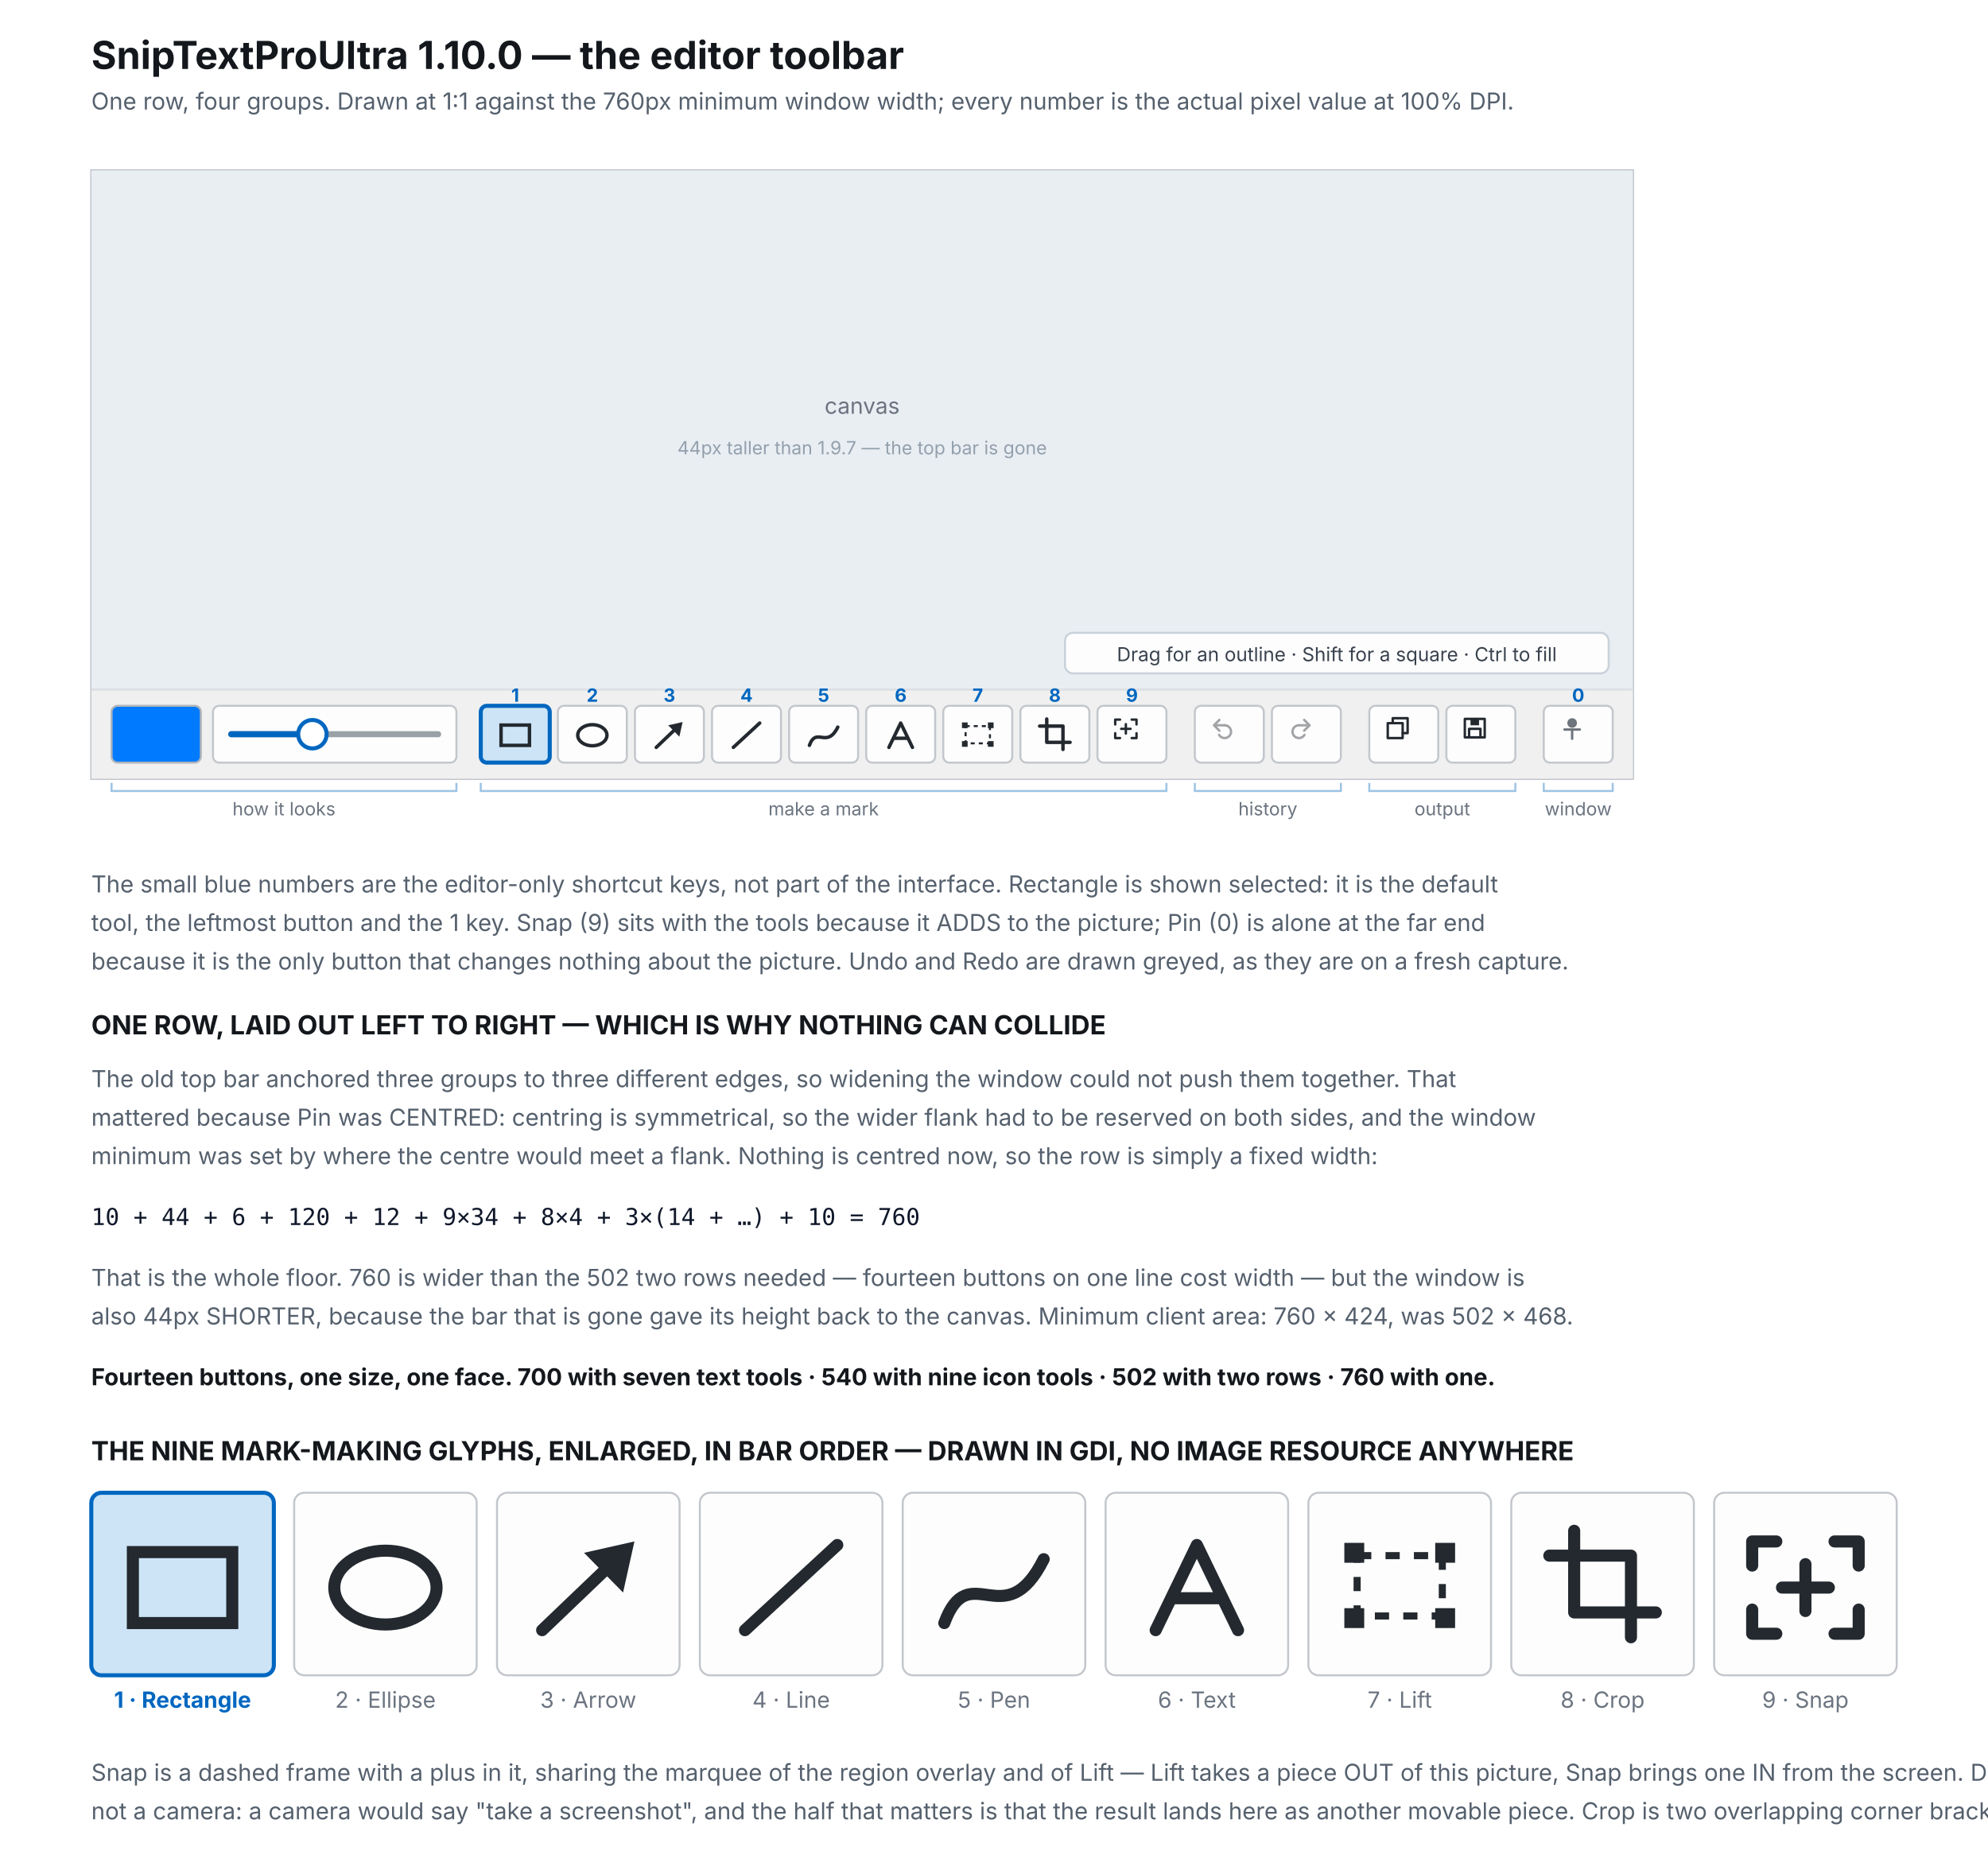
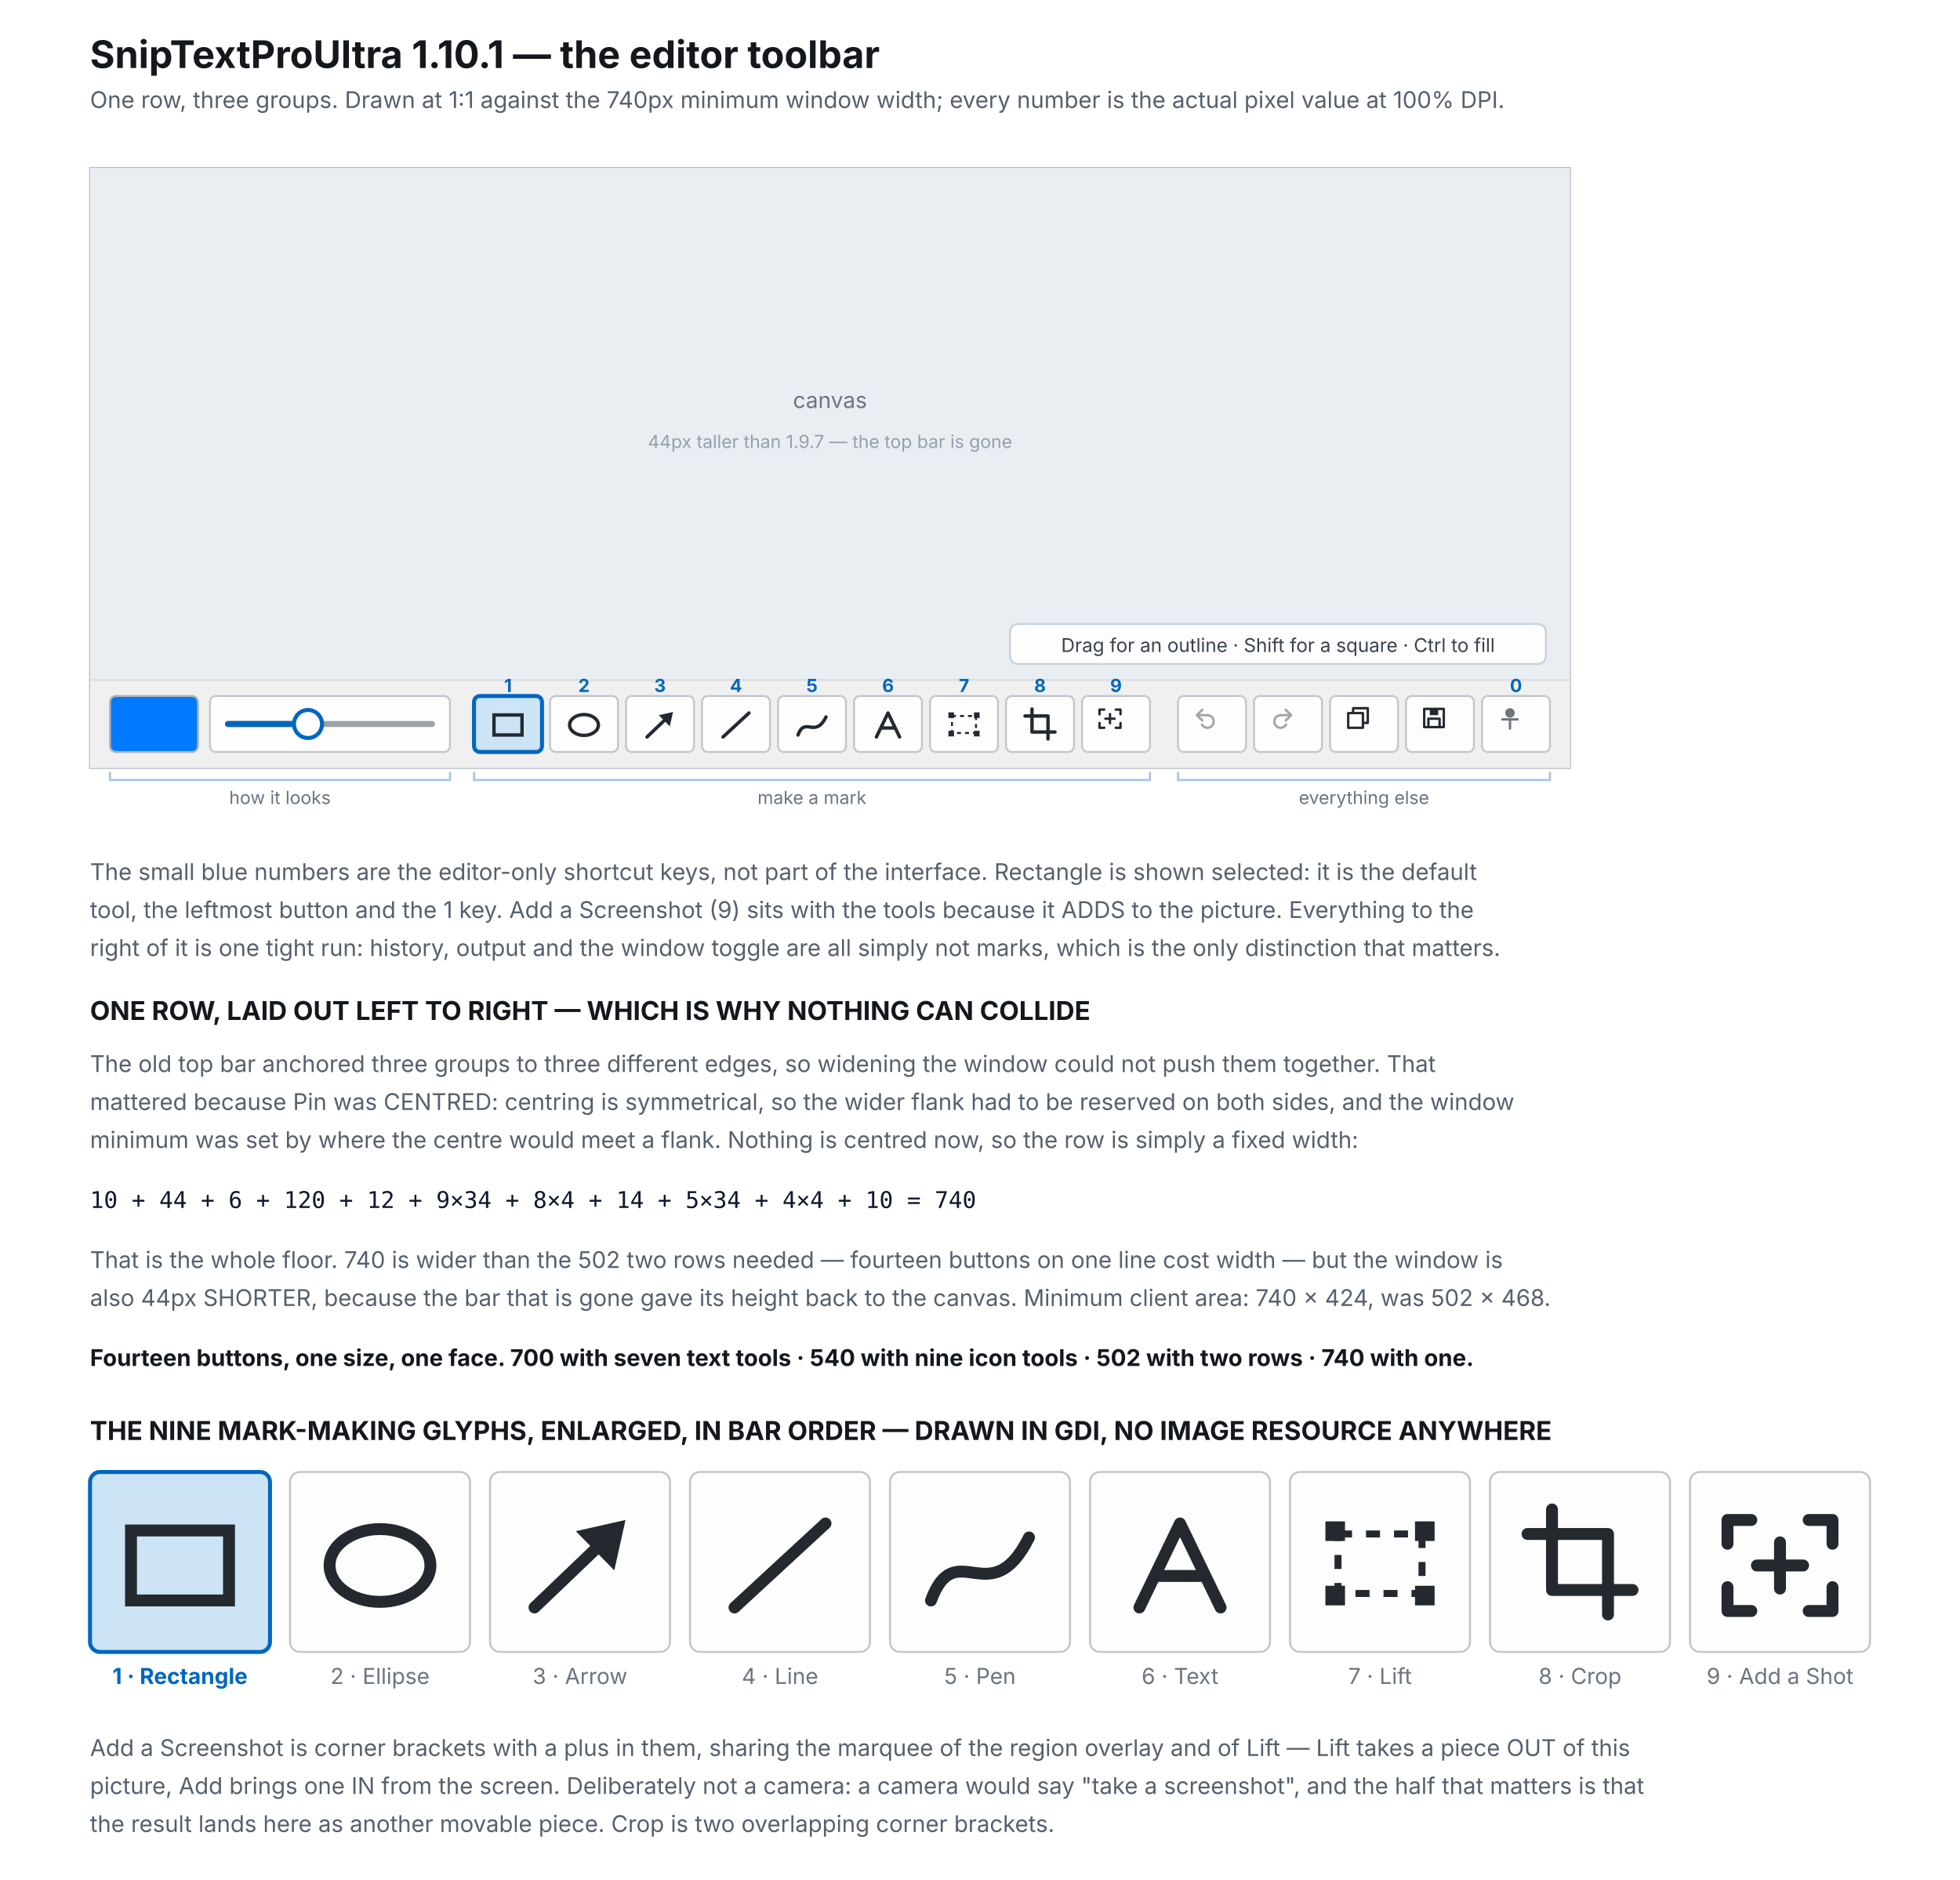
- <svg xmlns="http://www.w3.org/2000/svg" viewBox="0 0 980 920" width="980" height="920" font-family="Segoe UI, Inter, Helvetica, Arial, sans-serif">
+ <svg xmlns="http://www.w3.org/2000/svg" viewBox="0 0 980 940" width="980" height="940" font-family="Segoe UI, Inter, Helvetica, Arial, sans-serif">
  <defs>
    <g id="g-rect">
      <rect x="3" y="5.5" width="14" height="10" fill="none" stroke="#23292f" stroke-width="1.7" />
    </g>
    <g id="g-ellipse">
      <ellipse cx="10" cy="10.5" rx="7.2" ry="5.2" fill="none" stroke="#23292f" stroke-width="1.7" />
    </g>
    <g id="g-arrow">
      <path d="M3.5 16.5 L15 5.5" fill="none" stroke="#23292f" stroke-width="1.7" stroke-linecap="round" />
      <path d="M16.5 4 L9.4 5.6 L14.9 11.2 z" fill="#23292f" stroke="none" />
    </g>
    <g id="g-line">
      <path d="M3.5 16.5 L16.5 4.5" fill="none" stroke="#23292f" stroke-width="1.7" stroke-linecap="round" />
    </g>
    <g id="g-pen">
      <path d="M3 15.5 C6.5 6, 11.5 17.5, 17 6.5" fill="none" stroke="#23292f" stroke-width="1.7" stroke-linecap="round" />
    </g>
    <g id="g-text">
      <path d="M4.2 16.5 L10 4.5 L15.8 16.5 M6.9 12 H13.1" fill="none" stroke="#23292f" stroke-width="1.7" stroke-linecap="round" stroke-linejoin="round" />
    </g>
    <g id="g-lift">
      <rect x="4" y="6" width="12" height="8.5" fill="none" stroke="#23292f" stroke-width="1" stroke-dasharray="2 2" />
      <rect x="2.2" y="4.2" width="2.8" height="2.8" fill="#23292f" />
      <rect x="15" y="4.2" width="2.8" height="2.8" fill="#23292f" />
      <rect x="2.2" y="13.4" width="2.8" height="2.8" fill="#23292f" />
      <rect x="15" y="13.4" width="2.8" height="2.8" fill="#23292f" />
    </g>
    <g id="g-crop">
      <path d="M6 2.5 V14 H17.5" fill="none" stroke="#23292f" stroke-width="1.7" stroke-linecap="round" stroke-linejoin="round" />
      <path d="M2.5 6 H14 V17.5" fill="none" stroke="#23292f" stroke-width="1.7" stroke-linecap="round" stroke-linejoin="round" />
    </g>
-     <g id="g-snap">
+     <g id="g-addshot">
      <g fill="none" stroke="#23292f" stroke-width="1.7" stroke-linecap="round">
        <path d="M2.5 4 H5.9 M2.5 4 V7.4" />
        <path d="M14.1 4 H17.5 M17.5 4 V7.4" />
        <path d="M2.5 13.6 V17 M2.5 17 H5.9" />
        <path d="M17.5 13.6 V17 M14.1 17 H17.5" />
        <path d="M10 7.2 V13.8 M6.7 10.5 H13.3" />
      </g>
    </g>
    <g id="c-undo">
      <path d="M11 8 A4.5 4.5 0 1 1 7.1 14.75" fill="none" stroke="#23292f" stroke-width="1.7" stroke-linecap="round" />
      <path d="M11 8 H3.5 M3.5 8 L7.3 4.2 M3.5 8 L7.3 11.8" fill="none" stroke="#23292f" stroke-width="1.7" stroke-linecap="round" stroke-linejoin="round" />
    </g>
    <g id="c-redo" transform="translate(20,0) scale(-1,1)">
      <path d="M11 8 A4.5 4.5 0 1 1 7.1 14.75" fill="none" stroke="#23292f" stroke-width="1.7" stroke-linecap="round" />
      <path d="M11 8 H3.5 M3.5 8 L7.3 4.2 M3.5 8 L7.3 11.8" fill="none" stroke="#23292f" stroke-width="1.7" stroke-linecap="round" stroke-linejoin="round" />
    </g>
    <g id="c-copy">
      <polyline points="6.5,6.5 6.5,3 17,3 17,13.5 13.5,13.5" fill="none" stroke="#23292f" stroke-width="1.7" stroke-linecap="round" stroke-linejoin="round" />
      <rect x="3" y="6.5" width="10.5" height="10.5" fill="none" stroke="#23292f" stroke-width="1.7" stroke-linejoin="round" />
    </g>
    <g id="c-save">
      <rect x="3" y="3.5" width="14" height="13" fill="none" stroke="#23292f" stroke-width="1.7" stroke-linejoin="round" />
      <rect x="7" y="3.5" width="6" height="4.5" fill="#23292f" />
      <rect x="6" y="10.5" width="8" height="6" fill="none" stroke="#23292f" stroke-width="1.7" stroke-linejoin="round" />
    </g>
    <g id="c-pin">
      <circle cx="10" cy="6.4" r="3.4" fill="#6e757c" />
      <path d="M4.6 11 H15.4 M10 11.5 V17.5" fill="none" stroke="#6e757c" stroke-width="1.7" stroke-linecap="round" />
    </g>
  </defs>
-   <rect width="980" height="920" fill="#ffffff" />
-   <text x="45" y="34" font-size="19" font-weight="700" fill="#14181d">SnipTextProUltra 1.10.0 — the editor toolbar</text>
-   <text x="45" y="54" font-size="11.5" fill="#55606d">One row, four groups. Drawn at 1:1 against the 760px minimum window width; every number is the actual pixel value at 100% DPI.</text>
+   <rect width="980" height="940" fill="#ffffff" />
+   <text x="45" y="34" font-size="19" font-weight="700" fill="#14181d">SnipTextProUltra 1.10.1 — the editor toolbar</text>
+   <text x="45" y="54" font-size="11.5" fill="#55606d">One row, three groups. Drawn at 1:1 against the 740px minimum window width; every number is the actual pixel value at 100% DPI.</text>
  <g transform="translate(45,84)">
-     <rect x="0" y="0" width="760" height="300" fill="#ffffff" stroke="#b9bfc6" />
-     <rect x="0" y="0" width="760" height="256" fill="#e9eef3" />
-     <text x="380" y="120" font-size="11" fill="#6b7480" text-anchor="middle">canvas</text>
-     <text x="380" y="140" font-size="9" fill="#93a0ad" text-anchor="middle">44px taller than 1.9.7 — the top bar is gone</text>
-     <rect x="480" y="228" width="268" height="20" rx="4" fill="#ffffff" fill-opacity="0.9" stroke="#c9d1d9" />
-     <text x="614" y="242" font-size="9.5" fill="#39424d" text-anchor="middle">Drag for an outline  ·  Shift for a square  ·  Ctrl to fill</text>
-     <rect x="0" y="256" width="760" height="44" fill="#f0f0f0" />
-     <line x1="0" y1="256" x2="760" y2="256" stroke="#dcdfe3" />
+     <rect x="0" y="0" width="740" height="300" fill="#ffffff" stroke="#b9bfc6" />
+     <rect x="0" y="0" width="740" height="256" fill="#e9eef3" />
+     <text x="370" y="120" font-size="11" fill="#6b7480" text-anchor="middle">canvas</text>
+     <text x="370" y="140" font-size="9" fill="#93a0ad" text-anchor="middle">44px taller than 1.9.7 — the top bar is gone</text>
+     <rect x="460" y="228" width="268" height="20" rx="4" fill="#ffffff" fill-opacity="0.9" stroke="#c9d1d9" />
+     <text x="594" y="242" font-size="9.5" fill="#39424d" text-anchor="middle">Drag for an outline  ·  Shift for a square  ·  Ctrl to fill</text>
+     <rect x="0" y="256" width="740" height="44" fill="#f0f0f0" />
+     <line x1="0" y1="256" x2="740" y2="256" stroke="#dcdfe3" />
    <rect x="10" y="264" width="44" height="28" rx="3" fill="#007aff" stroke="#b0b5ba" />
    <rect x="60" y="264" width="120" height="28" rx="3" fill="#fdfdfd" stroke="#c3c7cc" />
    <line x1="69" y1="278" x2="171" y2="278" stroke="#9aa1a8" stroke-width="3" stroke-linecap="round" />
    <line x1="69" y1="278" x2="109" y2="278" stroke="#0067c0" stroke-width="3" stroke-linecap="round" />
    <circle cx="109" cy="278" r="7" fill="#ffffff" stroke="#0067c0" stroke-width="2" />
    <rect x="192" y="264" width="34" height="28" rx="3" fill="#cce4f6" stroke="#0067c0" stroke-width="2" />
    <use href="#g-rect" transform="translate(199,268)" />
    <text x="209" y="262" font-size="9" font-weight="700" fill="#0067c0" text-anchor="middle">1</text>
    <rect x="230" y="264" width="34" height="28" rx="3" fill="#fdfdfd" stroke="#c3c7cc" />
    <use href="#g-ellipse" transform="translate(237,268)" />
    <text x="247" y="262" font-size="9" font-weight="700" fill="#0067c0" text-anchor="middle">2</text>
    <rect x="268" y="264" width="34" height="28" rx="3" fill="#fdfdfd" stroke="#c3c7cc" />
    <use href="#g-arrow" transform="translate(275,268)" />
    <text x="285" y="262" font-size="9" font-weight="700" fill="#0067c0" text-anchor="middle">3</text>
    <rect x="306" y="264" width="34" height="28" rx="3" fill="#fdfdfd" stroke="#c3c7cc" />
    <use href="#g-line" transform="translate(313,268)" />
    <text x="323" y="262" font-size="9" font-weight="700" fill="#0067c0" text-anchor="middle">4</text>
    <rect x="344" y="264" width="34" height="28" rx="3" fill="#fdfdfd" stroke="#c3c7cc" />
    <use href="#g-pen" transform="translate(351,268)" />
    <text x="361" y="262" font-size="9" font-weight="700" fill="#0067c0" text-anchor="middle">5</text>
    <rect x="382" y="264" width="34" height="28" rx="3" fill="#fdfdfd" stroke="#c3c7cc" />
    <use href="#g-text" transform="translate(389,268)" />
    <text x="399" y="262" font-size="9" font-weight="700" fill="#0067c0" text-anchor="middle">6</text>
    <rect x="420" y="264" width="34" height="28" rx="3" fill="#fdfdfd" stroke="#c3c7cc" />
    <use href="#g-lift" transform="translate(427,268)" />
    <text x="437" y="262" font-size="9" font-weight="700" fill="#0067c0" text-anchor="middle">7</text>
    <rect x="458" y="264" width="34" height="28" rx="3" fill="#fdfdfd" stroke="#c3c7cc" />
    <use href="#g-crop" transform="translate(465,268)" />
    <text x="475" y="262" font-size="9" font-weight="700" fill="#0067c0" text-anchor="middle">8</text>
    <rect x="496" y="264" width="34" height="28" rx="3" fill="#fdfdfd" stroke="#c3c7cc" />
-     <use href="#g-snap" transform="translate(503,268) scale(0.7)" />
+     <use href="#g-addshot" transform="translate(503,268) scale(0.7)" />
    <text x="513" y="262" font-size="9" font-weight="700" fill="#0067c0" text-anchor="middle">9</text>
    <rect x="544" y="264" width="34" height="28" rx="3" fill="#fdfdfd" stroke="#c3c7cc" />
    <use href="#c-undo" transform="translate(551,268) scale(0.7)" opacity="0.42" />
    <rect x="582" y="264" width="34" height="28" rx="3" fill="#fdfdfd" stroke="#c3c7cc" />
    <use href="#c-redo" transform="translate(589,268) scale(0.7)" opacity="0.42" />
-     <rect x="630" y="264" width="34" height="28" rx="3" fill="#fdfdfd" stroke="#c3c7cc" />
-     <use href="#c-copy" transform="translate(637,268) scale(0.7)" />
-     <rect x="668" y="264" width="34" height="28" rx="3" fill="#fdfdfd" stroke="#c3c7cc" />
-     <use href="#c-save" transform="translate(675,268) scale(0.7)" />
-     <rect x="716" y="264" width="34" height="28" rx="3" fill="#fdfdfd" stroke="#c3c7cc" />
-     <use href="#c-pin" transform="translate(723,268) scale(0.7)" />
-     <text x="733" y="262" font-size="9" font-weight="700" fill="#0067c0" text-anchor="middle">0</text>
+     <rect x="620" y="264" width="34" height="28" rx="3" fill="#fdfdfd" stroke="#c3c7cc" />
+     <use href="#c-copy" transform="translate(627,268) scale(0.7)" />
+     <rect x="658" y="264" width="34" height="28" rx="3" fill="#fdfdfd" stroke="#c3c7cc" />
+     <use href="#c-save" transform="translate(665,268) scale(0.7)" />
+     <rect x="696" y="264" width="34" height="28" rx="3" fill="#fdfdfd" stroke="#c3c7cc" />
+     <use href="#c-pin" transform="translate(703,268) scale(0.7)" />
+     <text x="713" y="262" font-size="9" font-weight="700" fill="#0067c0" text-anchor="middle">0</text>
    <path d="M10 302 V306 H180 V302" fill="none" stroke="#9dc4e4" />
    <text x="95" y="318" font-size="9" fill="#6b7480" text-anchor="middle">how it looks</text>
    <path d="M192 302 V306 H530 V302" fill="none" stroke="#9dc4e4" />
    <text x="361" y="318" font-size="9" fill="#6b7480" text-anchor="middle">make a mark</text>
-     <path d="M544 302 V306 H616 V302" fill="none" stroke="#9dc4e4" />
-     <text x="580" y="318" font-size="9" fill="#6b7480" text-anchor="middle">history</text>
-     <path d="M630 302 V306 H702 V302" fill="none" stroke="#9dc4e4" />
-     <text x="666" y="318" font-size="9" fill="#6b7480" text-anchor="middle">output</text>
-     <path d="M716 302 V306 H750 V302" fill="none" stroke="#9dc4e4" />
-     <text x="733" y="318" font-size="9" fill="#6b7480" text-anchor="middle">window</text>
+     <path d="M544 302 V306 H730 V302" fill="none" stroke="#9dc4e4" />
+     <text x="637" y="318" font-size="9" fill="#6b7480" text-anchor="middle">everything else</text>
  </g>
  <text x="45" y="440" font-size="11.5" fill="#55606d">The small blue numbers are the editor-only shortcut keys, not part of the interface. Rectangle is shown selected: it is the default</text>
-   <text x="45" y="459" font-size="11.5" fill="#55606d">tool, the leftmost button and the 1 key. Snap (9) sits with the tools because it ADDS to the picture; Pin (0) is alone at the far end</text>
-   <text x="45" y="478" font-size="11.5" fill="#55606d">because it is the only button that changes nothing about the picture. Undo and Redo are drawn greyed, as they are on a fresh capture.</text>
+   <text x="45" y="459" font-size="11.5" fill="#55606d">tool, the leftmost button and the 1 key. Add a Screenshot (9) sits with the tools because it ADDS to the picture. Everything to the</text>
+   <text x="45" y="478" font-size="11.5" fill="#55606d">right of it is one tight run: history, output and the window toggle are all simply not marks, which is the only distinction that matters.</text>
  <g transform="translate(45,510)">
    <text x="0" y="0" font-size="13" font-weight="700" fill="#14181d">ONE ROW, LAID OUT LEFT TO RIGHT — WHICH IS WHY NOTHING CAN COLLIDE</text>
    <text x="0" y="26" font-size="11.5" fill="#55606d">The old top bar anchored three groups to three different edges, so widening the window could not push them together. That</text>
    <text x="0" y="45" font-size="11.5" fill="#55606d">mattered because Pin was CENTRED: centring is symmetrical, so the wider flank had to be reserved on both sides, and the window</text>
    <text x="0" y="64" font-size="11.5" fill="#55606d">minimum was set by where the centre would meet a flank. Nothing is centred now, so the row is simply a fixed width:</text>
-     <text x="0" y="94" font-family="Consolas, Menlo, monospace" font-size="11.5" fill="#0f172a">10 + 44 + 6 + 120 + 12  +  9×34 + 8×4  +  3×(14 + …)  +  10  =  760</text>
-     <text x="0" y="124" font-size="11.5" fill="#55606d">That is the whole floor. 760 is wider than the 502 two rows needed — fourteen buttons on one line cost width — but the window is</text>
-     <text x="0" y="143" font-size="11.5" fill="#55606d">also 44px SHORTER, because the bar that is gone gave its height back to the canvas. Minimum client area: 760 × 424, was 502 × 468.</text>
-     <text x="0" y="173" font-size="11.5" font-weight="700" fill="#14181d">Fourteen buttons, one size, one face. 700 with seven text tools · 540 with nine icon tools · 502 with two rows · 760 with one.</text>
+     <text x="0" y="94" font-family="Consolas, Menlo, monospace" font-size="11.5" fill="#0f172a">10 + 44 + 6 + 120 + 12  +  9×34 + 8×4  +  14 + 5×34 + 4×4  +  10  =  740</text>
+     <text x="0" y="124" font-size="11.5" fill="#55606d">That is the whole floor. 740 is wider than the 502 two rows needed — fourteen buttons on one line cost width — but the window is</text>
+     <text x="0" y="143" font-size="11.5" fill="#55606d">also 44px SHORTER, because the bar that is gone gave its height back to the canvas. Minimum client area: 740 × 424, was 502 × 468.</text>
+     <text x="0" y="173" font-size="11.5" font-weight="700" fill="#14181d">Fourteen buttons, one size, one face. 700 with seven text tools · 540 with nine icon tools · 502 with two rows · 740 with one.</text>
  </g>
  <text x="45" y="720" font-size="13" font-weight="700" fill="#14181d">THE NINE MARK-MAKING GLYPHS, ENLARGED, IN BAR ORDER — DRAWN IN GDI, NO IMAGE RESOURCE ANYWHERE</text>
  <g transform="translate(45,736)">
    <g transform="translate(0,0)">
      <rect x="0" y="0" width="90" height="90" rx="5" fill="#cce4f6" stroke="#0067c0" stroke-width="2" />
      <use href="#g-rect" transform="translate(10,10) scale(3.5)" />
      <text x="45" y="106" font-size="11" font-weight="700" fill="#0067c0" text-anchor="middle">1 · Rectangle</text>
    </g>
    <g transform="translate(100,0)">
      <rect x="0" y="0" width="90" height="90" rx="5" fill="#fdfdfd" stroke="#c3c7cc" />
      <use href="#g-ellipse" transform="translate(10,10) scale(3.5)" />
      <text x="45" y="106" font-size="11" fill="#6b7480" text-anchor="middle">2 · Ellipse</text>
    </g>
    <g transform="translate(200,0)">
      <rect x="0" y="0" width="90" height="90" rx="5" fill="#fdfdfd" stroke="#c3c7cc" />
      <use href="#g-arrow" transform="translate(10,10) scale(3.5)" />
      <text x="45" y="106" font-size="11" fill="#6b7480" text-anchor="middle">3 · Arrow</text>
    </g>
    <g transform="translate(300,0)">
      <rect x="0" y="0" width="90" height="90" rx="5" fill="#fdfdfd" stroke="#c3c7cc" />
      <use href="#g-line" transform="translate(10,10) scale(3.5)" />
      <text x="45" y="106" font-size="11" fill="#6b7480" text-anchor="middle">4 · Line</text>
    </g>
    <g transform="translate(400,0)">
      <rect x="0" y="0" width="90" height="90" rx="5" fill="#fdfdfd" stroke="#c3c7cc" />
      <use href="#g-pen" transform="translate(10,10) scale(3.5)" />
      <text x="45" y="106" font-size="11" fill="#6b7480" text-anchor="middle">5 · Pen</text>
    </g>
    <g transform="translate(500,0)">
      <rect x="0" y="0" width="90" height="90" rx="5" fill="#fdfdfd" stroke="#c3c7cc" />
      <use href="#g-text" transform="translate(10,10) scale(3.5)" />
      <text x="45" y="106" font-size="11" fill="#6b7480" text-anchor="middle">6 · Text</text>
    </g>
    <g transform="translate(600,0)">
      <rect x="0" y="0" width="90" height="90" rx="5" fill="#fdfdfd" stroke="#c3c7cc" />
      <use href="#g-lift" transform="translate(10,10) scale(3.5)" />
      <text x="45" y="106" font-size="11" fill="#6b7480" text-anchor="middle">7 · Lift</text>
    </g>
    <g transform="translate(700,0)">
      <rect x="0" y="0" width="90" height="90" rx="5" fill="#fdfdfd" stroke="#c3c7cc" />
      <use href="#g-crop" transform="translate(10,10) scale(3.5)" />
      <text x="45" y="106" font-size="11" fill="#6b7480" text-anchor="middle">8 · Crop</text>
    </g>
    <g transform="translate(800,0)">
      <rect x="0" y="0" width="90" height="90" rx="5" fill="#fdfdfd" stroke="#c3c7cc" />
-       <use href="#g-snap" transform="translate(10,10) scale(3.5)" />
-       <text x="45" y="106" font-size="11" fill="#6b7480" text-anchor="middle">9 · Snap</text>
+       <use href="#g-addshot" transform="translate(10,10) scale(3.5)" />
+       <text x="45" y="106" font-size="11" fill="#6b7480" text-anchor="middle">9 · Add a Shot</text>
    </g>
  </g>
-   <text x="45" y="878" font-size="11.5" fill="#55606d">Snap is a dashed frame with a plus in it, sharing the marquee of the region overlay and of Lift — Lift takes a piece OUT of this picture, Snap brings one IN from the screen. Deliberately</text>
-   <text x="45" y="897" font-size="11.5" fill="#55606d">not a camera: a camera would say "take a screenshot", and the half that matters is that the result lands here as another movable piece. Crop is two overlapping corner brackets.</text>
+   <text x="45" y="878" font-size="11.5" fill="#55606d">Add a Screenshot is corner brackets with a plus in them, sharing the marquee of the region overlay and of Lift — Lift takes a piece OUT of this</text>
+   <text x="45" y="897" font-size="11.5" fill="#55606d">picture, Add brings one IN from the screen. Deliberately not a camera: a camera would say "take a screenshot", and the half that matters is that</text>
+   <text x="45" y="916" font-size="11.5" fill="#55606d">the result lands here as another movable piece. Crop is two overlapping corner brackets.</text>
</svg>
